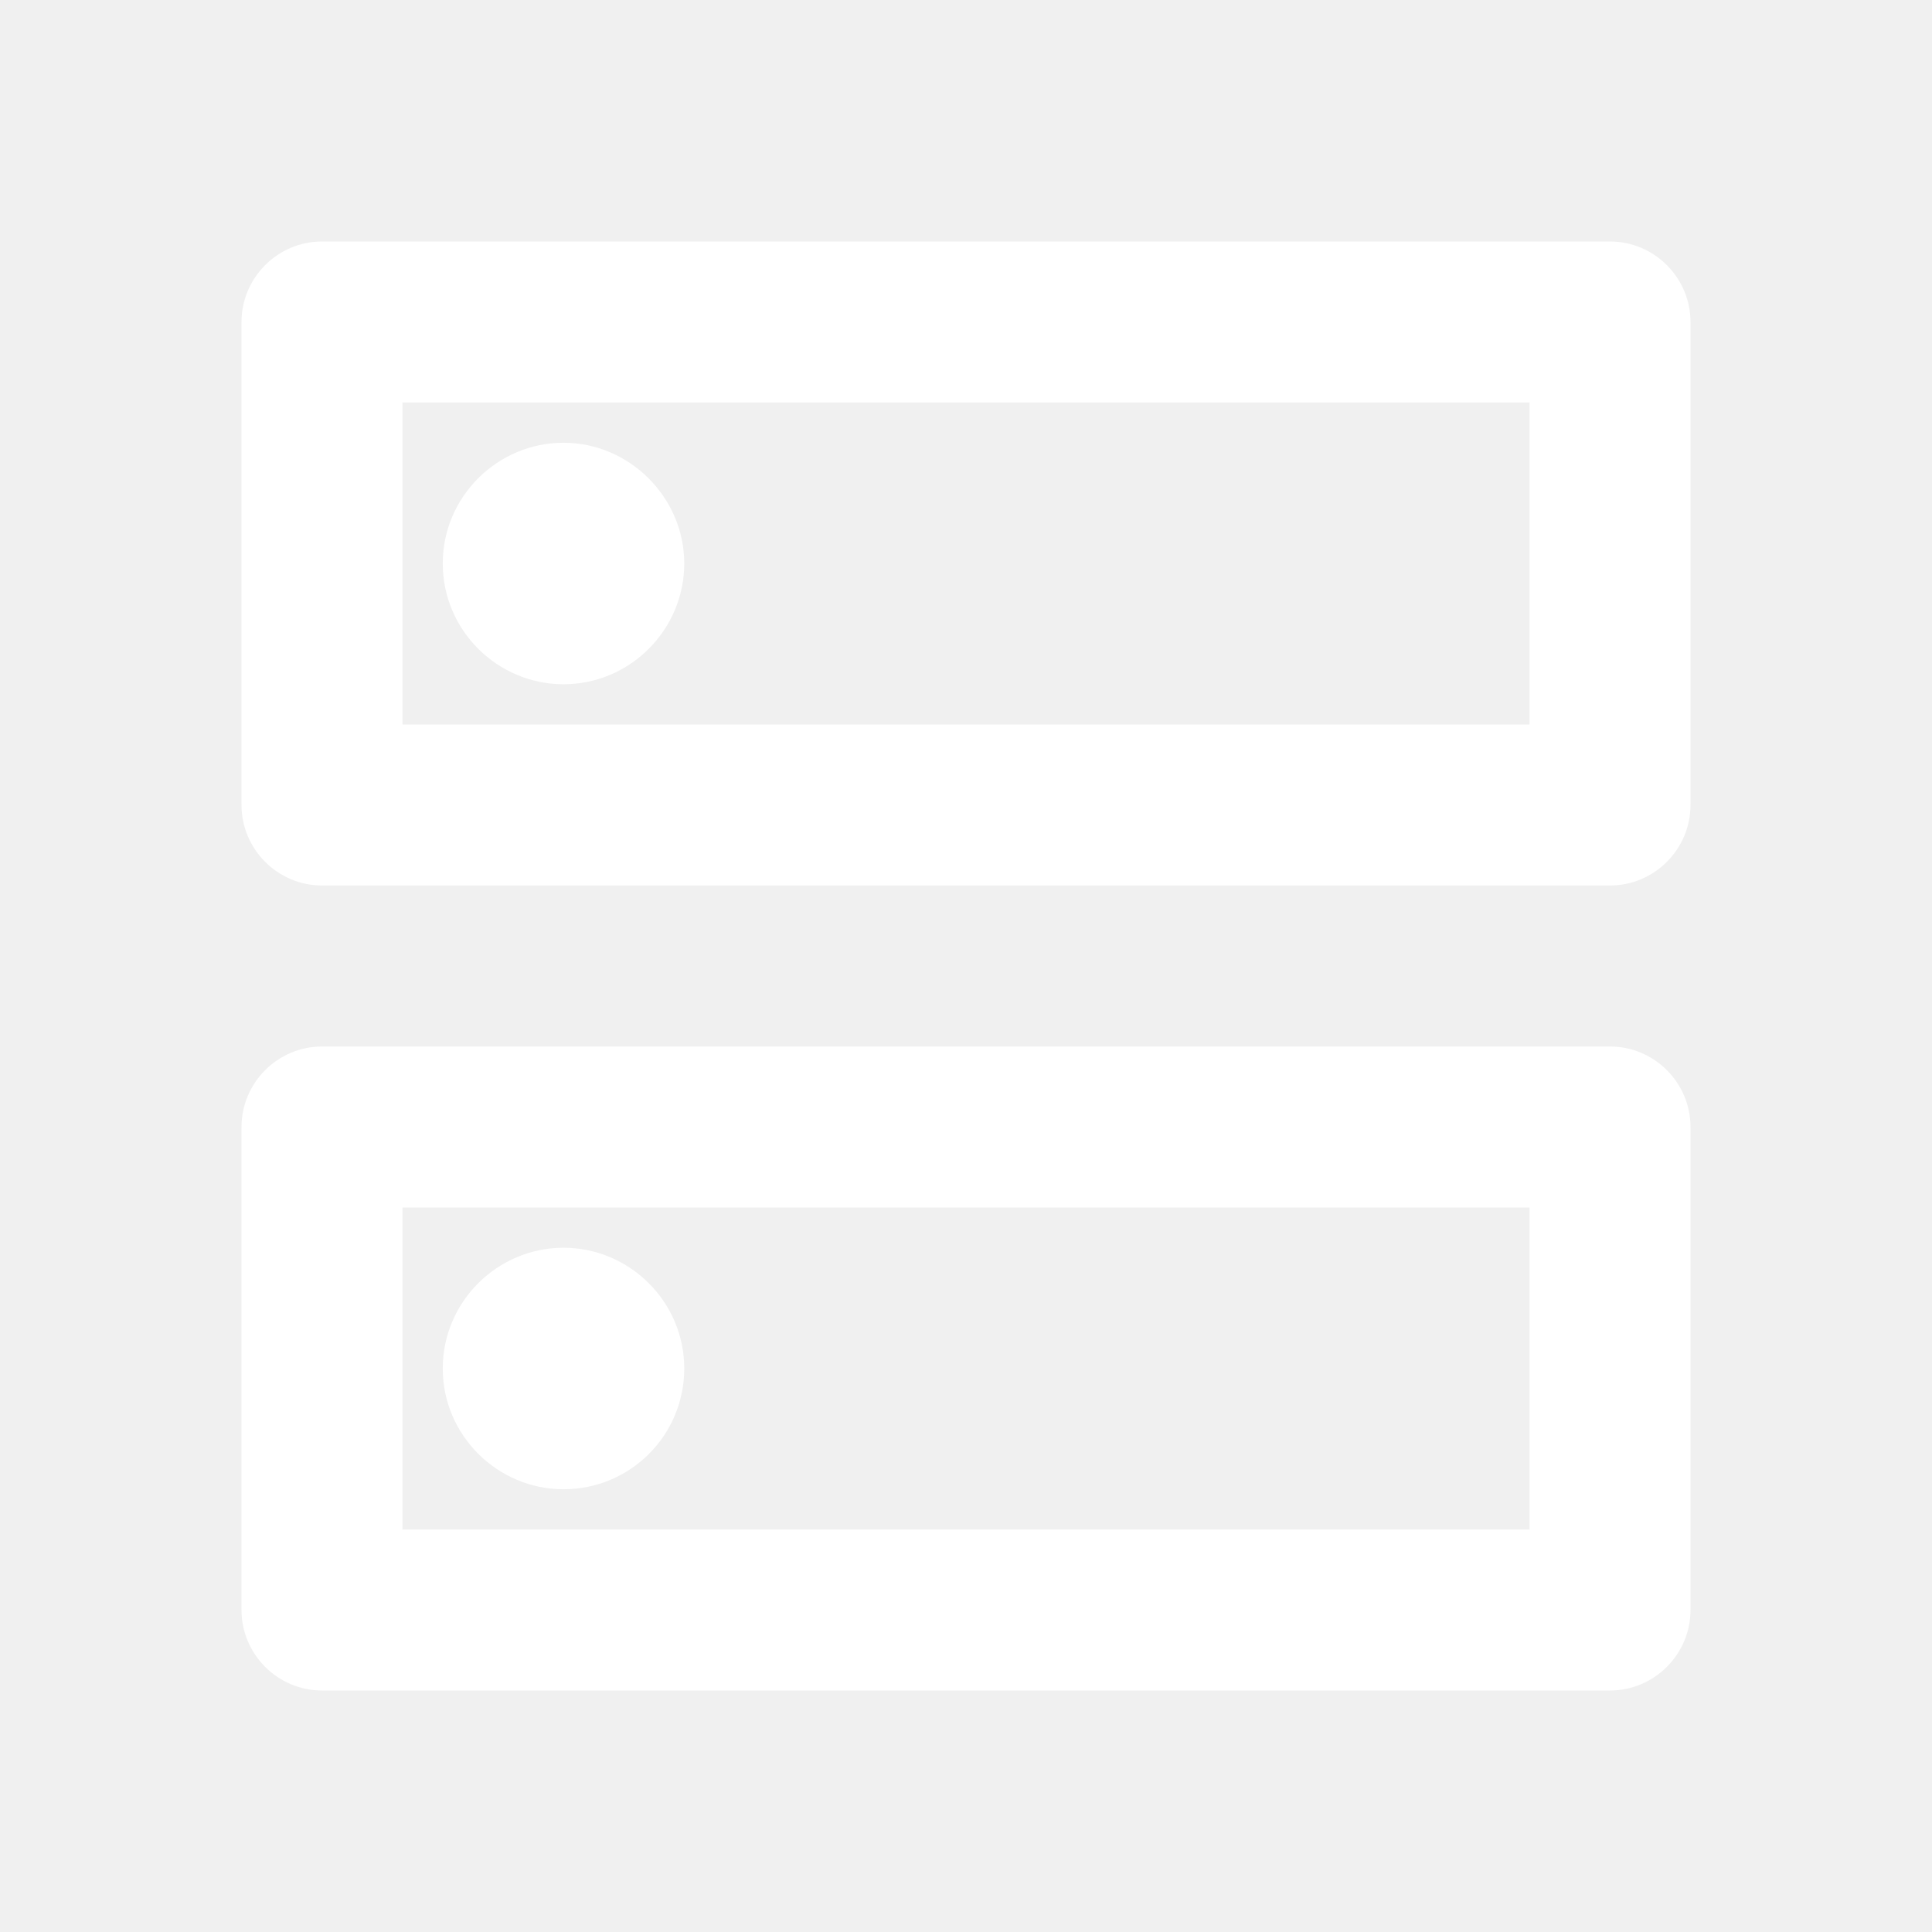
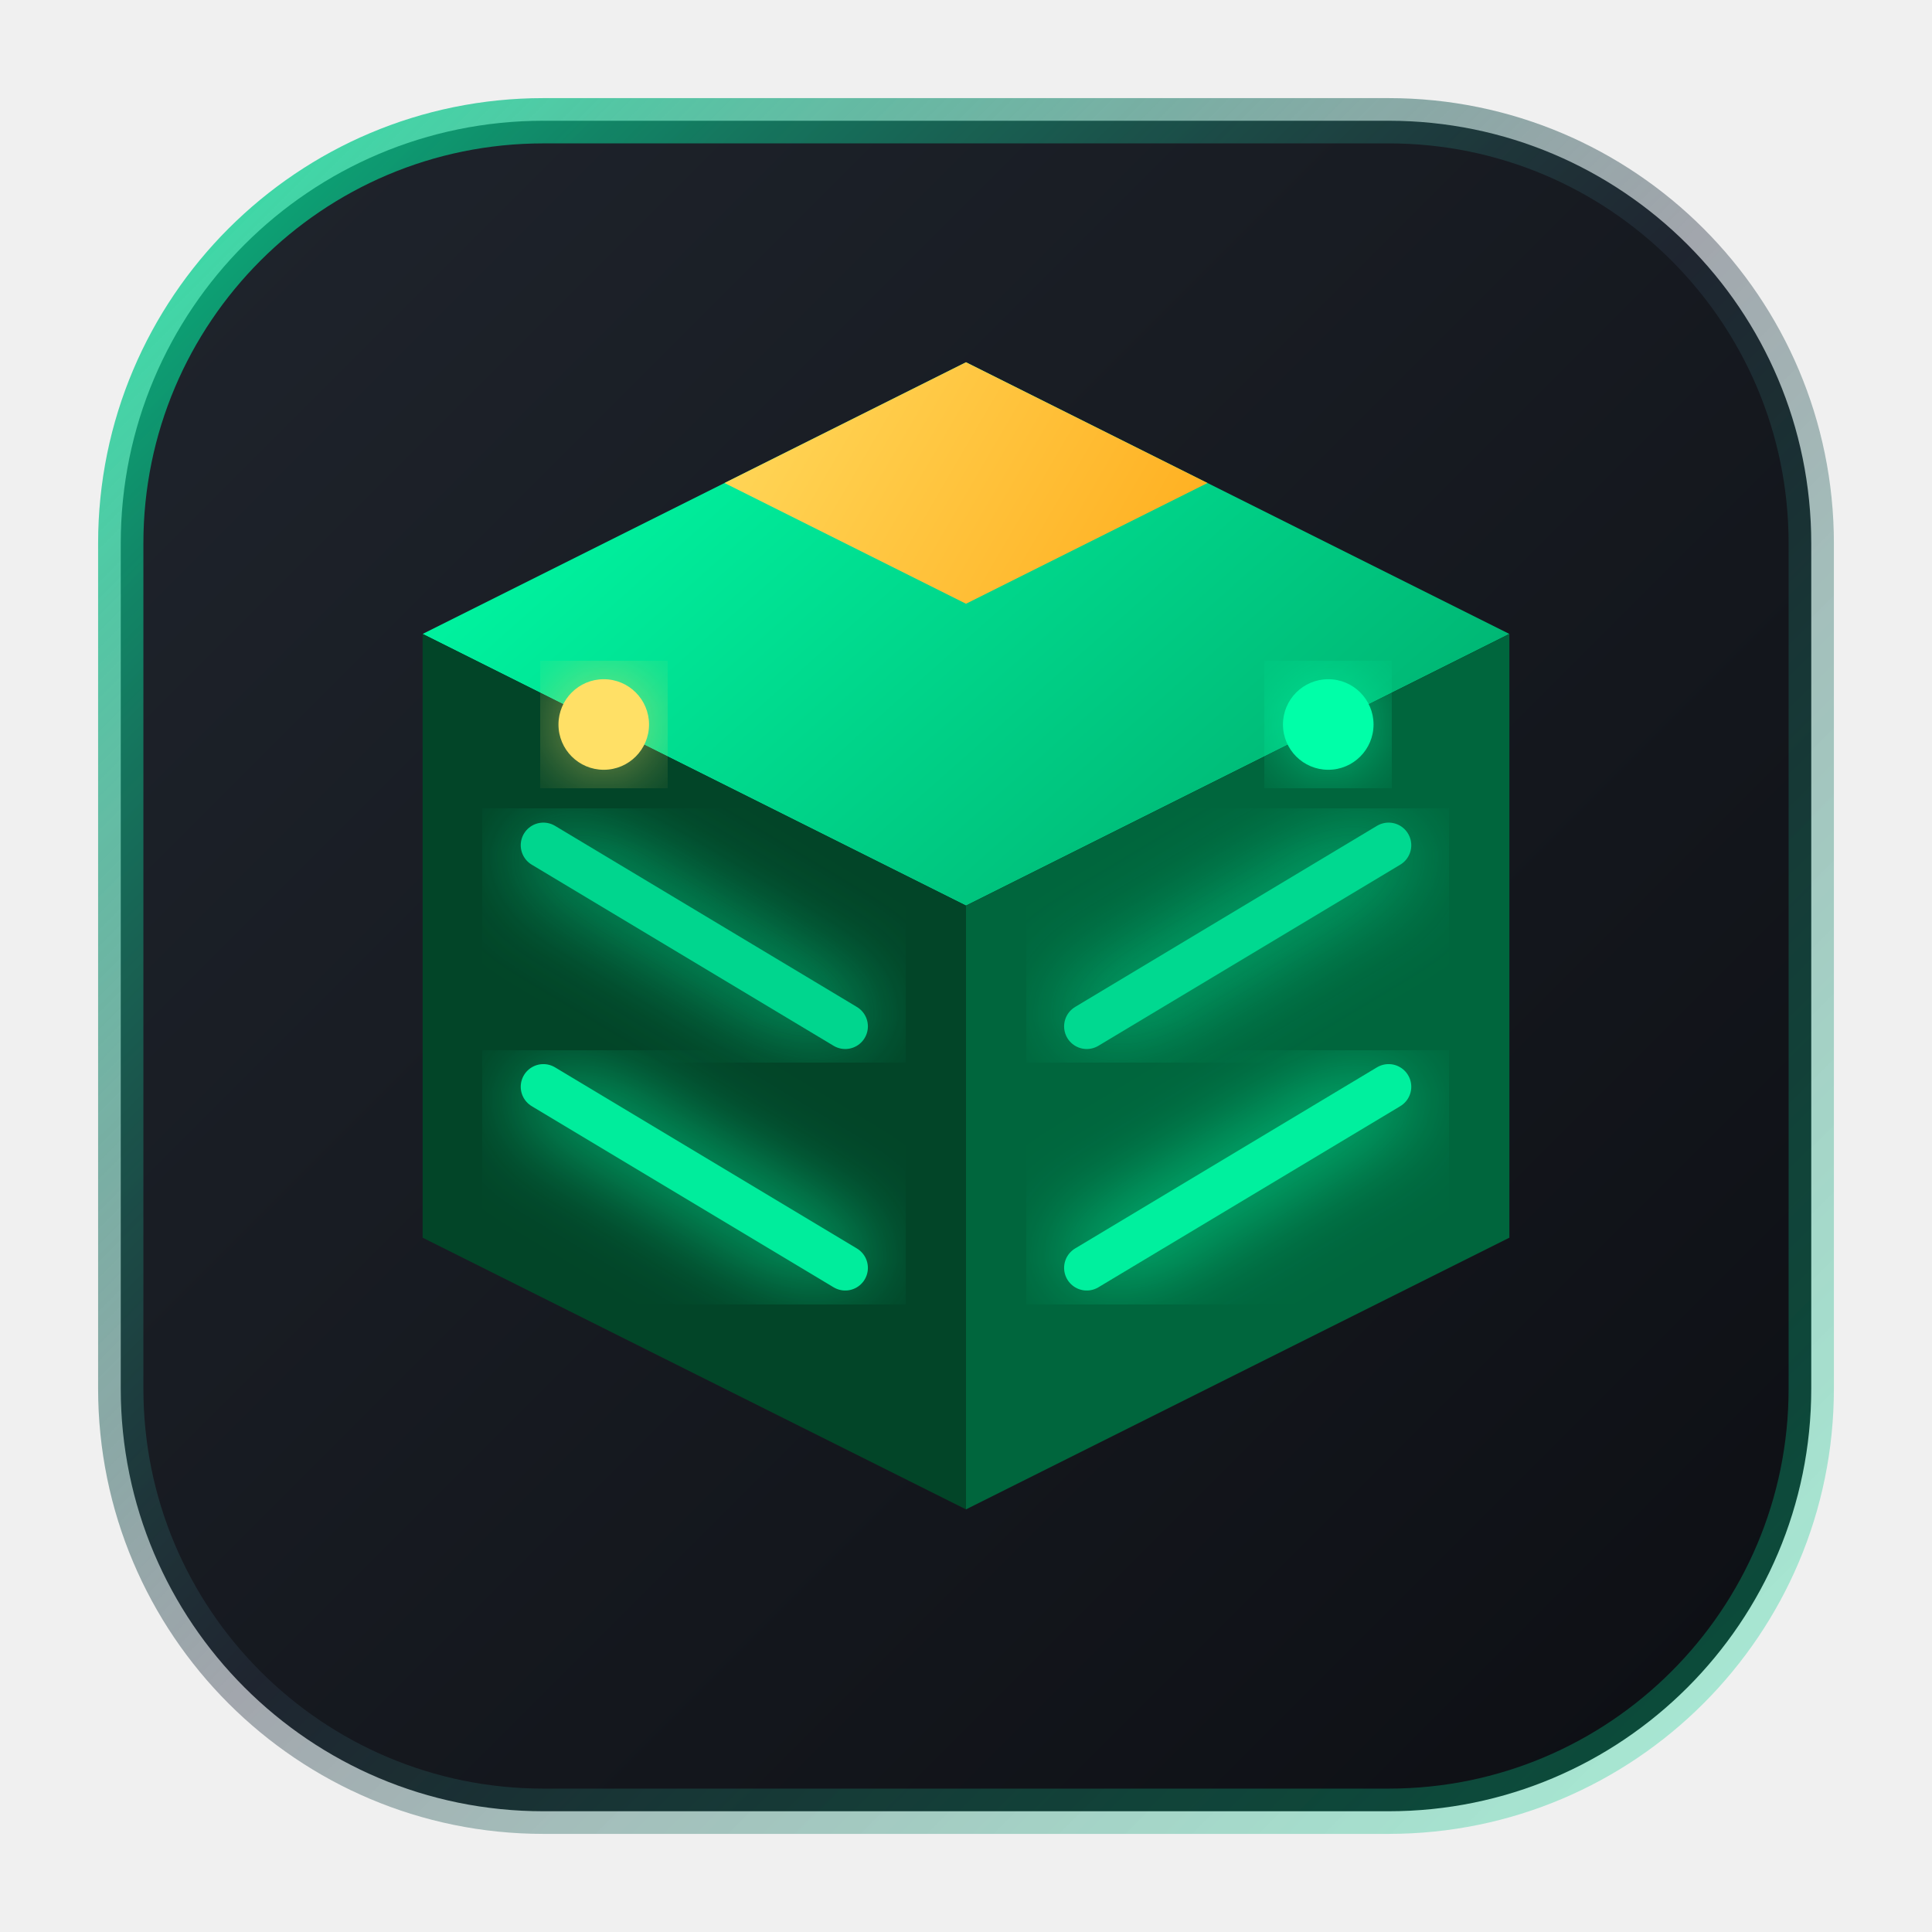
- <svg xmlns="http://www.w3.org/2000/svg" height="24px" viewBox="0 0 24 24" width="24px" fill="#FFFFFF">
-   <path d="M0 0h24v24H0V0z" fill="none" />
-   <path d="M19 15v4H5v-4h14m1-2H4c-.55 0-1 .45-1 1v6c0 .55.45 1 1 1h16c.55 0 1-.45 1-1v-6c0-.55-.45-1-1-1zM7 18.5c-.82 0-1.5-.67-1.5-1.5s.68-1.5 1.5-1.5 1.5.67 1.5 1.5-.67 1.5-1.5 1.5zM19 5v4H5V5h14m1-2H4c-.55 0-1 .45-1 1v6c0 .55.45 1 1 1h16c.55 0 1-.45 1-1V4c0-.55-.45-1-1-1zM7 8.5c-.82 0-1.5-.67-1.5-1.5S6.18 5.5 7 5.5s1.5.68 1.5 1.5S7.83 8.5 7 8.5z" />
+ <svg xmlns="http://www.w3.org/2000/svg" width="64" height="64" viewBox="0 0 64 64" fill="none">
+   <defs>
+     <linearGradient id="srvBase" x1="8" y1="8" x2="56" y2="56" gradientUnits="userSpaceOnUse">
+       <stop offset="0%" stop-color="#1E232B" />
+       <stop offset="100%" stop-color="#0E1015" />
+     </linearGradient>
+     <linearGradient id="srvBorder" x1="4" y1="4" x2="60" y2="60" gradientUnits="userSpaceOnUse">
+       <stop offset="0%" stop-color="#00E599" stop-opacity="0.8" />
+       <stop offset="50%" stop-color="#2D3748" stop-opacity="0.4" />
+       <stop offset="100%" stop-color="#00E599" stop-opacity="0.3" />
+     </linearGradient>
+     <linearGradient id="srvEmerald" x1="16" y1="12" x2="48" y2="48" gradientUnits="userSpaceOnUse">
+       <stop offset="0%" stop-color="#00FFA8" />
+       <stop offset="100%" stop-color="#008A54" />
+     </linearGradient>
+     <linearGradient id="srvGold" x1="20" y1="14" x2="44" y2="28" gradientUnits="userSpaceOnUse">
+       <stop offset="0%" stop-color="#FFE066" />
+       <stop offset="100%" stop-color="#FF9900" />
+     </linearGradient>
+     <filter id="srvGlow" x="-20%" y="-20%" width="140%" height="140%">
+       <feGaussianBlur stdDeviation="1.5" result="blur" />
+       <feComposite in="SourceGraphic" in2="blur" operator="over" />
+     </filter>
+   </defs>
+   <rect x="4" y="4" width="56" height="56" rx="14" fill="url(#srvBase)" />
+   <rect x="4" y="4" width="56" height="56" rx="14" fill="none" stroke="url(#srvBorder)" stroke-width="1.5" />
+   <polygon points="32,12 50,21 32,30 14,21" fill="url(#srvEmerald)" />
+   <polygon points="32,12 40,16 32,20 24,16" fill="url(#srvGold)" />
+   <polygon points="50,21 50,41 32,50 32,30" fill="#00663D" />
+   <polygon points="14,21 32,30 32,50 14,41" fill="#024528" />
+   <line x1="18" y1="28" x2="28" y2="34" stroke="#00E599" stroke-width="1.5" stroke-linecap="round" opacity="0.9" filter="url(#srvGlow)" />
+   <line x1="36" y1="34" x2="46" y2="28" stroke="#00E599" stroke-width="1.5" stroke-linecap="round" opacity="0.9" filter="url(#srvGlow)" />
+   <line x1="18" y1="36" x2="28" y2="42" stroke="#00FFA8" stroke-width="1.5" stroke-linecap="round" opacity="0.9" filter="url(#srvGlow)" />
+   <line x1="36" y1="42" x2="46" y2="36" stroke="#00FFA8" stroke-width="1.5" stroke-linecap="round" opacity="0.9" filter="url(#srvGlow)" />
+   <circle cx="20" cy="24" r="1.5" fill="#FFE066" filter="url(#srvGlow)" />
+   <circle cx="44" cy="24" r="1.5" fill="#00FFA8" filter="url(#srvGlow)" />
</svg>
